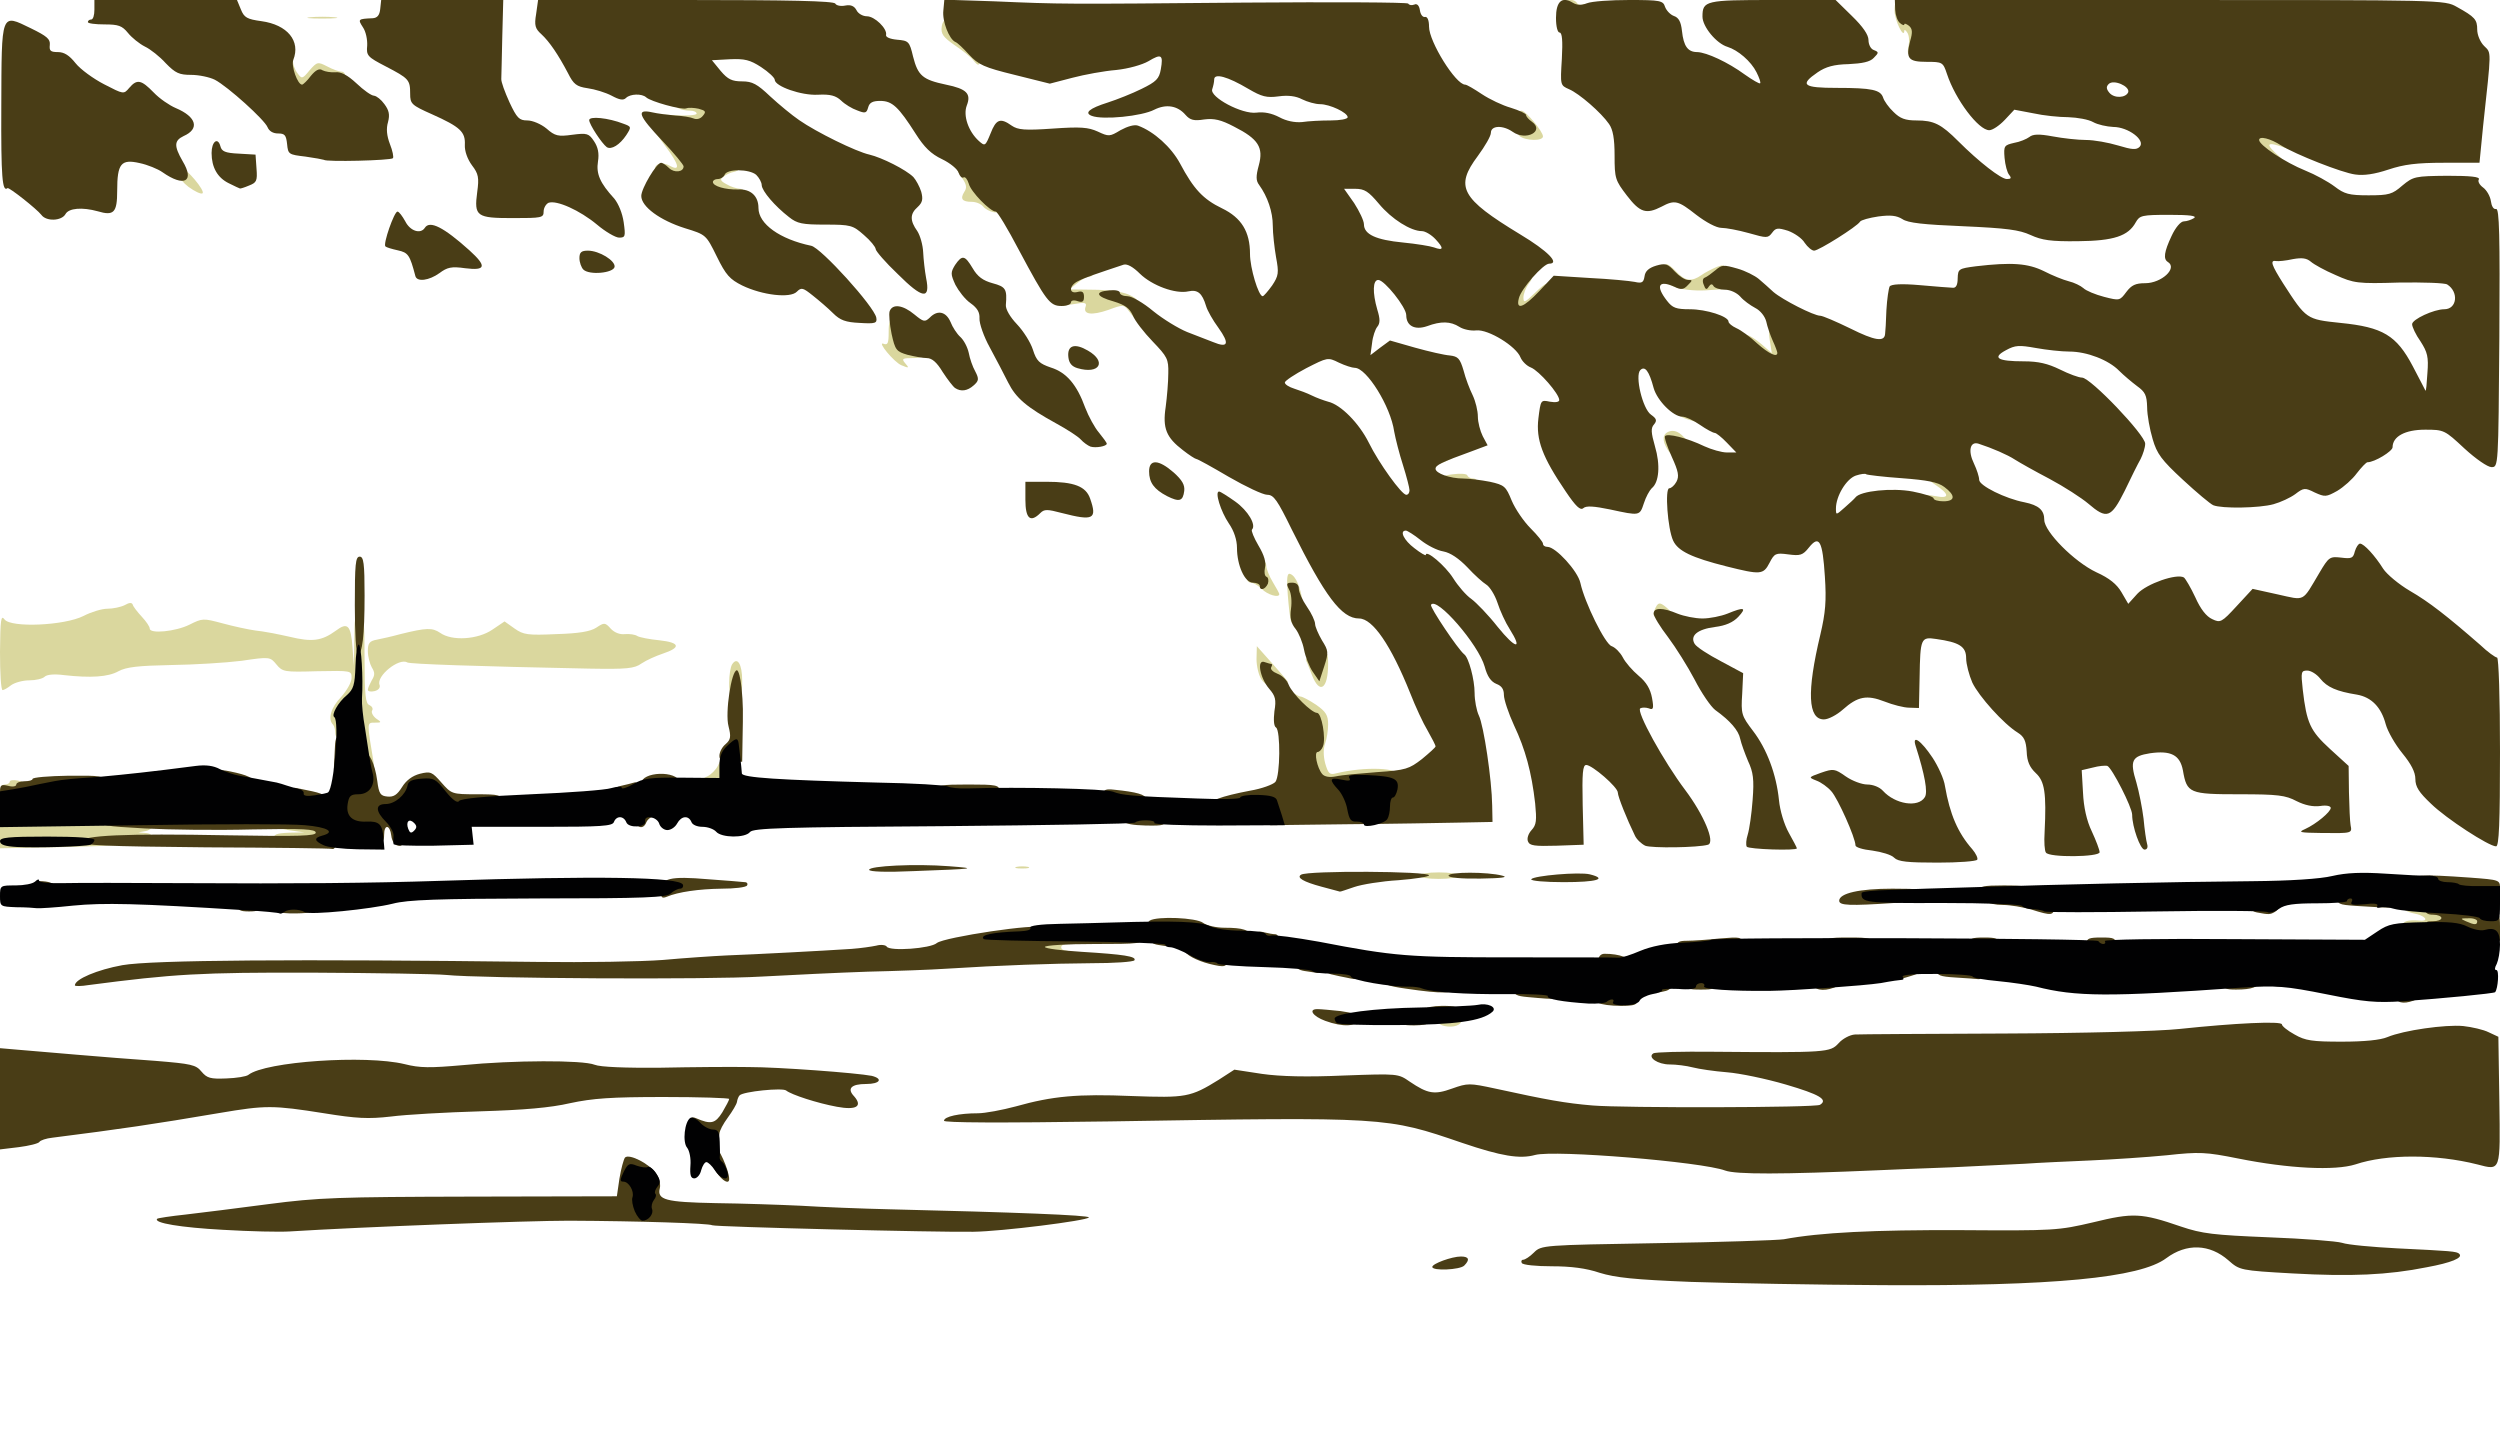
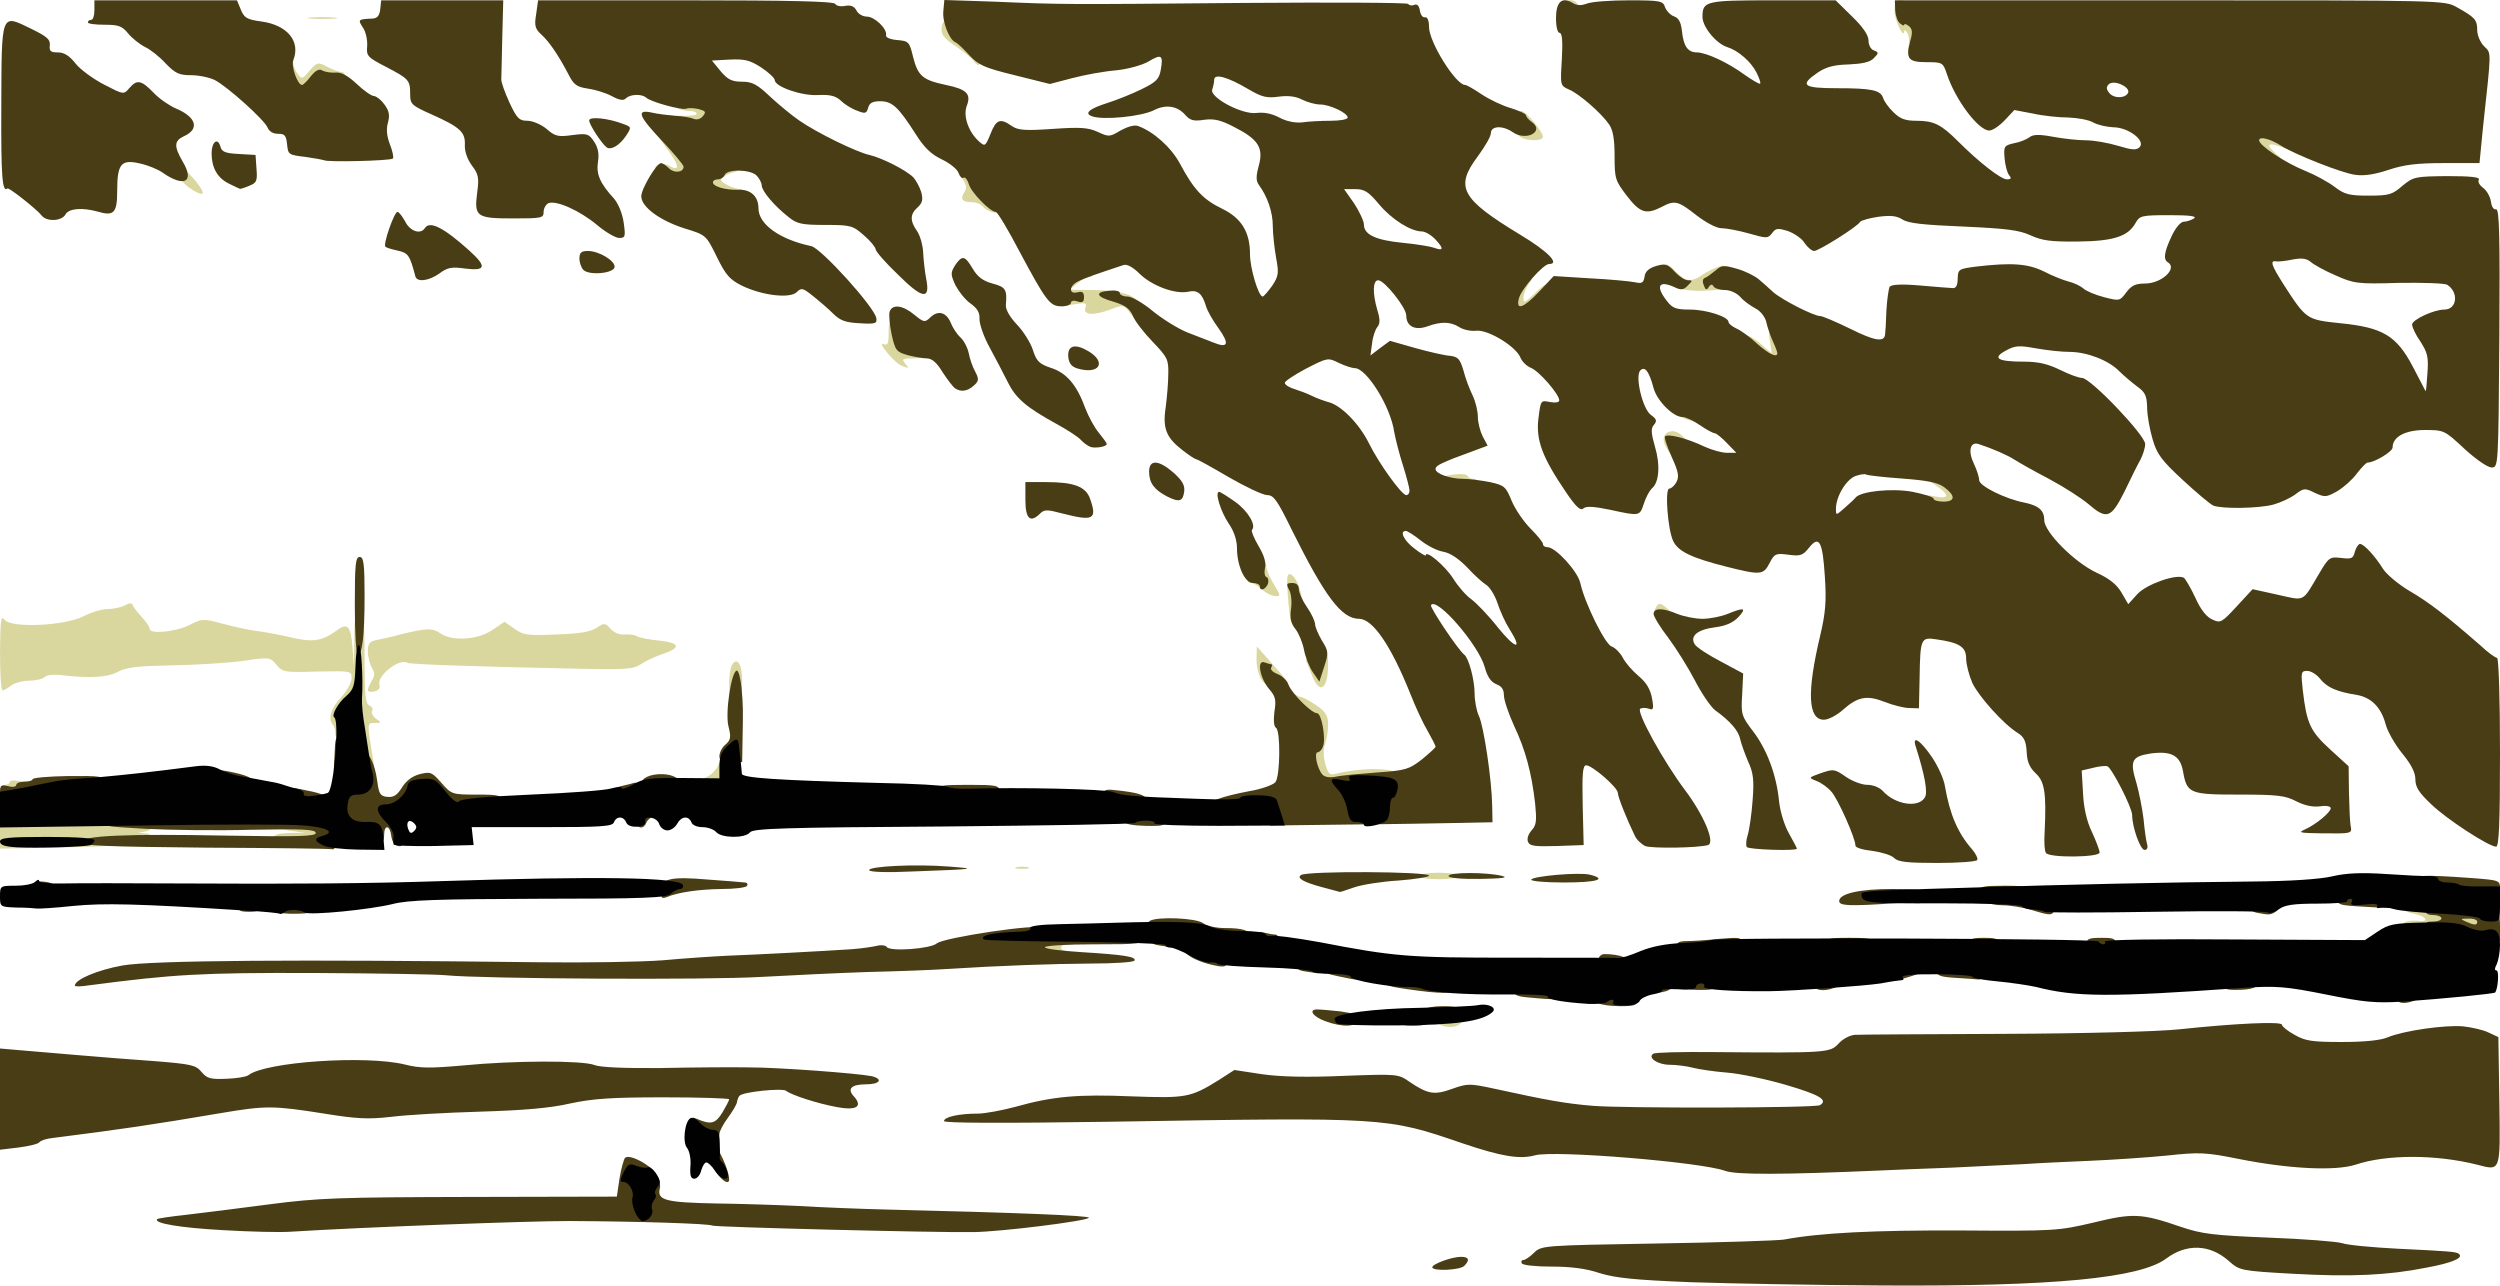
- <svg xmlns="http://www.w3.org/2000/svg" id="root" width="768" height="441" viewBox="0 0 7680 4410">
+ <svg xmlns="http://www.w3.org/2000/svg" id="root" viewBox="0 -1 7680 3949.24">
  <g fill="#DAD79E">
    <path d="M6793 3413c-8-2-13-22-13-44 0-39 0-39 39-39 42 0 51 11 51 61 0 26-3 29-32 28-18 0-39-3-45-6zm-2355-261c-34-7-20-32 17-32 23 0 35 5 35 14 0 15-25 24-52 18zm-1258-242v-40h55c42 0 55 3 55 15 0 8-7 15-15 15s-15 5-15 10c0 6 7 10 15 10s15 7 15 15c0 12-13 15-55 15h-55v-40zm4293-47c-73-3-93-7-93-18 0-15 17-20 53-17 32 3 17-16-18-22-23-5-35-13-35-23 0-13 9-15 63-9 34 4 92 9 130 13l67 6v38c0 39 0 39-37 37-21-1-80-4-130-5zm-3113-173c0-6 27-10 60-10s60 4 60 10-27 10-60 10-60-4-60-10zm-1237-27c9-2 25-2 35 0 9 3 1 5-18 5s-27-2-17-5zM0 2558v-48h235c226 0 235 1 235 19 0 12-8 21-22 24l-23 4 22 2c15 1 21 6 17 15-7 18-86 25-306 29l-158 3v-48zm840 22c0-17 7-20 48-22l47-1-50-7c-27-4-40-8-27-8 12-1 22-9 22-17 0-12 13-15 56-15 64 0 84 14 84 59v31h-90c-83 0-90-1-90-20zM0 2430c0-11 7-20 15-20s15-4 15-9c0-4 11-6 25-3 18 3 25 11 25 28 0 21-5 24-40 24-33 0-40-3-40-20zm2150-23c0-7 10-17 23-22 12-6 26-20 32-32 17-39 35-27 35 22v45h-45c-30 0-45-4-45-13zm1880-2c-17-21-27-125-11-125 15 0 14-60-1-60-28-1-68-49-68-81 0-30 1-31 18-16 10 10 23 17 28 17s26 11 47 25c30 21 37 32 37 60 0 18-4 45-9 58-6 16-6 39 0 62 9 31 14 36 32 31 91-22 197-18 197 8 0 9-20 16-65 20-36 3-93 9-128 12-51 5-65 3-77-11zm-2921-37c0-2-8-46-18-98-17-83-19-89-20-47-1 40-4 47-21 47-13 0-20-7-20-18 0-10-3-22-7-26-17-17-6-53 25-85 17-19 32-45 32-58 0-23 0-23-106-21-101 3-106 2-125-21s-20-24-107-11c-48 6-145 12-217 13-100 2-137 6-161 19-32 18-86 21-167 12-30-4-53-2-60 5-6 6-27 11-47 11s-45 7-56 15c-10 8-22 15-26 15-5 0-8-53-8-117 1-101 3-115 14-100 20 26 184 19 243-11 23-12 56-22 73-22s41-5 53-11c14-8 22-9 25-1 1 5 14 22 28 37 13 14 24 30 24 36 0 17 80 9 122-12 40-20 42-20 102-4 33 9 79 19 101 22 22 2 69 11 104 19 70 17 99 13 142-18 37-28 47-18 52 52l4 55 1-60c1-94 1-95 17-95 13 0 15 22 15 135 0 111 3 137 15 141 8 4 12 11 8 17-3 5 2 16 12 24 18 12 18 13-4 13-24 0-24-2-4 118 4 28 2 32-16 32-11 0-21-1-22-2zm1131-270c0-24 4-49 9-57 16-25 31-1 31 50 0 42-3 49-20 49s-20-7-20-42z" />
    <path d="M1130 2119c0-5 6-18 12-29 10-16 10-24 0-40-6-11-12-33-12-50 0-24 5-31 28-35 15-3 47-10 72-17 81-20 98-20 122-4 36 26 116 21 161-10l37-25 31 22c27 19 40 21 128 17 69-2 105-8 123-20 24-16 27-16 44 3 11 12 28 19 44 17 14-1 31 1 38 6 7 4 37 10 68 13 63 7 67 22 10 41-21 7-50 20-65 30-22 16-45 18-161 16-347-7-551-14-559-19-25-15-96 42-85 69 3 8-3 16-15 19s-21 1-21-4zm2745-32c-8-12-15-40-15-62l1-40 49 55c27 30 48 55 47 56s-16 4-34 7c-26 5-35 2-48-16zm155-14c-8-21-16-41-18-45-2-5 3-8 12-8s16-4 16-10c0-5 9-10 20-10 17 0 20 7 20 39 0 78-26 96-50 34zm-64-165c-3-7-7-44-10-81-4-51-2-67 7-64 37 11 57 157 22 157-9 0-17-6-19-12zm1114-20c0-7 4-19 9-27 7-10 12-10 30 5 29 25 26 34-9 34-17 0-30-5-30-12zm-1204-79c-11-10-25-19-33-19-7 0-13-7-13-15s5-15 10-15c6 0 10-9 10-20 0-13 7-20 20-20 12 0 20 7 20 18 0 9 9 32 20 50s20 35 20 37c0 13-37 2-54-16zm2034-265c0-25 2-26 35-20 45 9 45-5 0-35-45-31-44-39 3-39 53 1 82 28 82 79v41h-60c-58 0-60-1-60-26zm-1490-63c0-14 10-20 43-24 23-3 44-2 45 4 2 5 10 9 18 9s14 7 14 15c0 12-13 15-60 15-52 0-60-3-60-19zm-10-76c0-22 4-25 36-25 44 0 42 18-4 37-31 13-32 12-32-12zm712-25c-17-28-15-48 7-55 13-4 27 1 40 14 26 26 26 31 1 31-11 0-20 7-20 15 0 21-13 19-28-5zm61-92c-45-15-43-38 2-38 31 0 35 3 35 25 0 14-1 25-2 24-2-1-18-6-35-11zm-2414-166c-22-9-76-74-55-66 13 5 16-1 16-35s3-41 19-41c14 0 21 10 25 35 6 29 12 37 37 42 20 4 29 11 29 24 0 15-7 19-36 19-31 0-35 2-24 15 14 16 13 17-11 7zm2613-25c-22-23-30-67-13-67 5 0 24 12 42 27l32 28-6-38c-5-34-4-37 17-37 26 0 36 22 36 78 0 31-1 32-43 32-33 0-49-6-65-23zM3469 957c-17-22-18-22-64-5-52 18-79 14-70-10 4-12-2-14-35-8l-40 6v-50c0-38 4-50 15-50 8 0 15-4 15-10 0-5 16-10 35-10 24 0 35 5 35 15 0 8-6 15-14 15s-24 9-37 20l-24 19 73 1c40 0 88 6 107 14 29 13 35 20 35 45 0 36-9 39-31 8zm1161-16c0-16 3-43 6-60 6-27 10-31 41-31 33 0 34 1 19 22-9 12-16 31-16 42 0 17 4 16 33-12 40-39 47-40 47-4 0 42-37 72-88 72-40 0-42-2-42-29zm514-60c-28-11-34-19-34-42 0-36 9-36 40-4 27 29 47 31 77 10 11-8 33-19 47-25 25-9 26-8 26 29v39l-61 4c-36 2-75-3-95-11zM3053 652c-12-2-27-10-33-18-7-8-22-14-35-14-29 0-36-9-23-30 9-13 7-23-5-41-24-33-21-39 13-39 23 0 31 5 36 25 3 14 22 38 41 55 38 34 42 67 6 62zm-860-43c-30-9-33-13-33-49 0-33 3-40 20-40 11 0 20-7 20-15 0-11 11-15 41-15 33 0 40 3 37 17-2 10-12 19-23 21s-26 9-33 15c-11 8-9 13 10 23 13 8 31 13 41 14 10 0 17 8 17 20 0 16-6 20-32 19-18 0-48-5-65-10zM579 574c-32-24-46-59-23-59 15 0 76 72 66 79-5 3-24-6-43-20zm1444-29c-27-31-2-56 36-35 32 17 27-5-15-61l-36-49h28c20 0 38 11 62 37 27 32 32 44 30 78-3 40-3 40-48 42-29 2-49-2-57-12zm4920-51c-27-21-33-32-33-65 0-38 1-39 34-39 58 0 96 19 96 47 0 16-5 23-12 20-69-25-74-18-20 29l37 33h-35c-23 1-46-8-67-25zm-2275-76c-18-15-14-78 6-78 13 0 66 64 66 79s-53 14-72-1zm-2610-25c-40-3-48-7-48-24 0-18 5-19 65-15 36 2 65 0 65-5s-9-9-19-9c-30 0-51-11-51-26 0-10 14-14 49-14 69 0 81 7 81 44 0 56-10 59-142 49zM876 258c-23-46-21-88 4-88 13 0 20 7 20 18 0 10 6 27 14 37 13 18 15 18 37-9 23-26 25-27 54-12 17 9 36 16 43 16 18 0 15 27-4 34-9 3-26 6-39 6-12 0-25 7-29 15-3 10-19 15-45 15-34 0-42-4-55-32zm2113-74c-7-9-32-29-56-45-36-25-43-35-40-57 4-33 38-37 51-6 5 11 22 28 38 37 22 13 28 23 28 52 0 40-2 42-21 19zm2874-42c3-15 2-34-4-42-5-8-9-10-9-5-1 26-30-33-30-62 0-26 4-33 20-33 13 0 20 7 20 19 0 10 9 21 20 24 27 7 34 29 26 82-6 37-11 45-28 45s-20-5-15-28zM953 53c20-2 54-2 75 0 20 2 3 4-38 4s-58-2-37-4zm3854-10c-4-3-7-15-7-25 0-19 34-26 45-8 3 5 12 7 20 3 10-3 15 2 15 16 0 17-6 21-33 21-19 0-37-3-40-7z" />
  </g>
  <g fill="#493D16">
    <path d="M5195 3938c-175-7-232-13-281-28-41-14-88-20-147-20-47 0-89-4-92-10-3-5-1-10 4-10 6 0 21-10 33-22 23-23 27-23 378-29 195-3 371-9 390-12 112-21 278-29 543-28 289 2 300 1 407-24 123-30 148-29 270 13 65 22 100 26 270 33 107 4 209 12 225 17 17 6 93 13 170 17 163 8 183 9 190 17 12 12-24 27-100 41-120 24-233 29-412 19-161-9-163-10-197-40-58-51-129-53-191-7-81 61-347 86-870 83-203-1-469-6-590-10zm-795-46c0-10 60-32 88-32 25 0 28 10 10 28-13 13-98 17-98 4zM685 3778c-129-7-215-21-202-34 2-2 41-8 88-13 46-5 161-20 254-32 153-20 214-22 620-23l450-1 8-55c5-30 13-59 17-64 13-13 77 20 96 50 9 13 14 33 11 44-9 36 17 43 171 46 81 1 199 5 262 8 63 4 187 9 275 11 376 9 614 18 610 25-6 10-269 43-355 44-107 2-794-15-802-20-9-6-226-13-440-14-129 0-635 19-858 33-30 2-122 0-205-5z" />
    <path d="M2201 3601c-24-34-28-81-7-81 12 0 46 75 46 102 0 17-20 7-39-21zm3099-5c-72-27-524-64-584-48-47 13-103 4-224-37-234-80-229-80-1084-66-341 5-508 4-508-2 0-13 47-23 104-23 22 0 75-10 116-21 114-32 190-39 357-32 166 6 180 4 267-50l48-31 85 13c56 8 139 10 251 5 167-6 167-6 203 19 55 37 75 41 130 21 48-17 53-17 132 0 160 35 216 45 299 52 93 8 686 7 699-2 26-16-2-32-104-62-61-18-143-35-182-38-38-3-86-10-105-15s-51-9-71-9c-36 0-69-22-50-34 5-4 87-6 183-5 351 3 360 2 386-26 12-14 35-26 50-27s221-2 457-3c248-1 476-7 540-14 170-18 315-25 315-14 0 5 17 19 39 31 33 19 54 22 145 22 69 0 119-5 140-14 50-21 178-39 233-34 27 3 62 11 78 19l30 14 3 197c3 219 5 214-68 195-127-32-279-32-374 0-63 20-205 13-360-18-100-20-119-21-220-10-61 6-167 13-236 16s-159 7-200 10c-41 2-142 7-225 11-82 3-184 7-225 9-298 13-437 13-470 1zM0 3376v-156l58 5c31 3 111 9 177 15s175 14 243 19c110 9 124 12 141 33 17 20 27 23 76 21 31-1 62-6 68-11 52-41 360-62 480-33 47 12 78 12 180 3 153-15 367-16 404-1 17 7 95 10 203 9 96-2 218-3 270-2 92 0 332 18 378 27 36 9 25 25-17 25-46 0-60 14-37 38 27 31 6 43-53 32-60-11-140-37-156-50-11-9-132 3-143 15-3 3-7 12-8 20-1 7-14 29-28 48s-26 41-26 50c0 12-9 17-29 17-47 0-61-10-61-42 0-25 3-29 18-23 46 20 59 17 81-18 11-19 21-37 21-41 0-3-91-6-201-6-162 0-218 4-288 19-60 14-143 21-276 25-104 3-228 10-274 16-70 8-106 6-205-10-158-25-179-25-321-1-206 35-301 49-514 76-19 2-37 8-40 13s-32 12-63 16l-58 7v-155zm4071-240c-38-14-53-36-24-36 10 0 42 3 71 6 42 6 52 10 52 25 0 23-45 25-99 5zm229-6c0-17 7-20 40-20 22 0 40-4 40-10 0-5 23-10 50-10 43 0 50 3 50 20s-7 20-45 20c-25 0-45 5-45 10 0 6-20 10-45 10-38 0-45-3-45-20zm611-49c-23-14-5-41 27-41 58 0 92 12 92 31 0 16-8 19-52 19-29 0-59-4-67-9zm2449-21c0-16 7-20 35-20 37 0 49 22 19 34-32 12-54 6-54-14zm-2667 3c-35-3-43-8-43-24 0-17 7-19 70-19 68 0 70 1 70 25 0 27 2 27-97 18zm-375-26c-56-8-68-13-68-28 0-22 3-22 126-7 80 10 94 14 94 30 0 21-37 22-152 5zm752-12c0-22 4-25 35-25 28 0 35 4 35 19 0 11-9 21-22 25-39 10-48 7-48-19zm110-10c0-23 4-25 45-25s45 2 45 25-4 25-45 25-45-2-45-25zm390 5c0-17 7-20 40-20 41 0 57 21 24 34-34 13-64 7-64-14zm1260 0c0-18 7-20 55-20 40 0 55 4 55 14 0 18-22 26-71 26-32 0-39-3-39-20zm-6600 7c0-19 69-48 146-62 90-16 537-19 1275-10 147 2 320-1 385-6 66-6 155-12 198-14 82-3 292-14 382-20 28-2 62-7 76-10 14-4 29-2 32 3 9 15 135 6 154-11 22-18 315-62 320-47 2 6 62 10 158 10 147 0 154 1 154 20s-7 20-150 20c-82 0-150 4-150 9s51 11 113 15c129 8 169 14 162 26-3 5-63 9-133 9-121 1-274 6-447 17-44 3-152 7-240 9-88 3-234 10-325 15-163 10-863 6-970-5-30-3-215-6-410-7-343-1-427 4-687 38-24 4-43 4-43 1zm6740-17c0-16 7-20 35-20s35 4 35 20-7 20-35 20-35-4-35-20zm-2835-7c-11-2-30-6-42-9-13-2-23-11-23-19 0-11 13-15 55-15 52 0 55 1 55 25 0 25-5 27-45 18zm1675-18c0-23 3-25 50-25 62 0 68 21 11 38-54 17-61 15-61-13zm198 18c-50-3-58-7-58-23 0-18 7-20 70-20 68 0 70 1 70 25 0 14-5 24-12 23s-39-3-70-5zm-2000-20c-20-3-28-10-28-24 0-16 7-19 40-19 36 0 40 3 40 25 0 14-5 24-12 24-7-1-25-4-40-6zm920-10c-25-6-23-43 1-43 47 0 81 13 81 31 0 15-7 19-32 18-18-1-41-3-50-6zm-1213-12c-39-10-75-29-75-41s20-12 84-4c40 6 46 10 46 30 0 25-6 27-55 15zm1435-51c0-16 7-20 33-20 17 0 62-3 100-7 63-5 67-5 67 14 0 17-9 21-52 27-29 3-74 6-100 6-41 0-48-3-48-20zm1267 13c-4-3-7-15-7-25 0-15 8-18 45-18 41 0 45 2 45 25 0 22-4 25-38 25-21 0-42-3-45-7zm-807-23c0-18 7-20 70-20s70 2 70 20-7 20-70 20-70-2-70-20zm440 0c0-17 7-20 45-20s45 3 45 20-7 20-45 20-45-3-45-20zm-2491 3c-21-3-28-11-33-35-4-21-2-34 6-40 23-14 143-9 164 7 10 8 40 15 66 15 56 0 78 7 78 26 0 11-16 14-65 14-51 0-65-3-65-15 0-11-12-15-50-15-47 0-50 2-50 25 0 14-5 24-12 24-7-1-25-4-39-6zm301-19c0-22 3-25 23-20 12 3 28 6 35 6 6 0 12 9 12 20 0 16-7 20-35 20-31 0-35-3-35-26zm3666-11c-27-8-56-21-64-29-11-12-10-14 12-14 14 0 26-4 26-10 0-5-11-10-25-10-19 0-25-5-25-21 0-21 3-21 98-14 53 4 99 11 100 16 2 5 10 9 18 9 10 0 14 13 14 45v45l-52-1c-29-1-75-8-102-16zm84-43c0-5-12-10-27-9-25 0-26 1-8 9 27 12 35 12 35 0zm-6760-30c-7-4-10-15-7-24 5-12 20-16 62-16 50 0 55 2 55 23 0 20-5 22-49 23-26 1-54-2-61-6zm5390-6c-25-7-64-14-88-14-45 0-72-17-72-44 0-13 13-16 74-16 66 0 75 2 81 20 5 15 15 20 41 20 30 0 34 3 34 25 0 28-7 29-70 9zm693 9c-15-3-23-12-23-24 0-16 7-19 40-19 43 0 66 24 39 41-15 9-19 9-56 2zm-6203-23c0-16 7-20 35-20s35 4 35 20-7 20-35 20-35-4-35-20zm6508 3c-55-4-58-5-58-30v-26l73 7c94 9 107 13 107 37 0 20 6 20-122 12zm-1588-16c0-23 63-37 163-37 88 0 97 2 97 19 0 16-11 19-92 25-136 9-168 8-168-7zm-3620-31c0-38 28-45 145-35 55 4 106 8 113 9 7 0 10 5 7 10-3 6-39 10-78 10-70 1-134 10-169 25-15 6-18 2-18-19zm5495 14c-2-4-30-11-60-15-45-5-55-10-55-26 0-22 23-24 178-13 92 7 92 7 92 34s0 27-75 28c-41 0-77-3-80-8zM90 2737c0-22 19-34 50-29 21 3 30 10 30 23 0 15-7 19-40 19-26 0-40-4-40-13zm3970-13c-56-15-78-28-63-37 20-13 393-11 393 2 0 4-42 11-94 15-52 3-113 13-136 21-24 8-43 15-44 14 0 0-26-7-56-15zm644-23c7-11 148-23 180-15 56 14 21 24-80 24-58 0-103-4-100-9zm-254-11c0-12 120-12 165 0 20 5-1 8-67 9-60 1-98-3-98-9zm-1780-18c0-12 142-19 245-11 91 7 82 8-107 15-86 4-138 2-138-4zm3149-37c-8-9-39-18-67-22-29-3-52-10-52-16 0-23-54-144-74-166-11-13-32-28-46-33-25-10-25-10 14-24 38-13 42-13 76 11 20 14 50 25 66 25 18 0 38 8 48 19 38 42 109 53 129 20 10-15 0-69-28-157-12-37 16-18 52 36 17 26 35 65 38 87 15 86 39 143 84 194 11 13 18 28 15 32-3 5-58 9-122 9-92 0-121-3-133-15z" />
    <path d="M6285 2619c-4-5-6-33-4-62 6-122 0-157-27-182-19-18-27-36-28-66-2-33-8-46-27-58-44-27-120-112-140-154-10-23-19-57-19-75 0-36-21-49-92-59-47-7-49-3-51 118l-2 94-30-1c-16 0-51-9-76-19-54-21-82-16-128 25-18 16-44 30-58 30-49 0-53-84-11-260 16-68 19-104 14-179-7-109-17-129-49-89-19 24-27 26-64 21-38-5-42-3-57 26-19 37-28 37-132 11-107-27-149-47-164-79-17-36-26-161-12-161 6 0 16-9 22-20 9-17 6-32-14-76-14-31-24-60-21-64 6-10 67 5 121 31 22 10 53 19 69 19h29l-29-30c-16-17-33-30-37-30-5 0-26-11-46-25s-44-25-54-25c-28 0-77-49-88-88-14-53-27-69-41-55-17 17 7 119 33 137 17 12 19 18 9 30-10 11-9 25 3 67 17 57 13 111-10 129-7 7-18 27-24 46-13 39-12 39-104 19-49-10-73-12-82-4s-23-5-54-51c-72-106-92-159-84-225 7-56 7-57 35-51 18 3 29 1 29-5 0-19-62-90-87-100-13-5-27-19-32-31-13-34-99-87-136-83-16 2-40-3-52-11-27-17-56-18-99-2-38 13-64-1-64-34 0-24-67-108-86-108-17 0-18 39-3 91 9 29 9 42 0 53-6 7-14 30-16 50l-5 37 30-23 30-22 77 22c43 12 91 23 107 24 25 3 31 9 42 46 6 24 19 58 28 76 9 19 16 48 16 66 0 17 7 44 15 60l15 28-48 18c-94 34-112 43-112 54 0 14 44 30 85 30 19 0 56 5 82 10 45 10 49 14 67 58 11 26 37 64 58 85s38 42 38 47c0 6 6 10 14 10 25 0 93 74 101 111 13 60 76 188 96 194 11 4 26 19 34 34 8 16 30 41 49 57 24 20 36 41 41 68 6 33 4 38-10 32-9-3-21-3-26 0-14 8 73 165 138 251 57 76 93 161 70 168-30 9-174 11-193 3-12-6-27-20-32-32-24-49-52-119-52-131 0-17-79-85-97-85-11 0-13 25-11 123l3 122-83 3c-68 2-83 0-88-13-4-9 1-24 11-35 15-16 16-30 11-82-11-96-30-166-65-240-17-37-31-79-31-93 0-18-7-28-23-34-17-7-28-23-36-53-19-68-148-217-165-190-4 7 83 137 102 152 14 10 32 78 32 119 0 23 6 54 13 69 15 30 40 198 41 277l1 50-100 2c-55 1-209 4-342 5l-241 3-6-27-5-27-91 6c-75 5-90 3-90-9 0-17 41-32 130-49 36-6 71-19 78-27 15-19 16-158 2-167-7-4-8-24-5-50 6-36 3-47-16-69-29-34-39-92-14-82 9 3 19 6 21 6 3 0 2 5-1 10-3 6 5 14 20 20 14 5 29 20 34 34 11 27 70 86 87 86 14 0 28 79 18 103-3 9-11 17-16 17-12 0-2 49 14 68 7 8 22 11 42 7 17-4 74-9 126-13 89-6 99-10 138-40 23-19 42-36 42-39 0-4-11-25-24-48-14-23-38-75-54-116-59-147-115-229-157-229-54 0-105-69-206-272-45-92-56-108-76-108-13 0-66-25-118-55-51-30-96-55-100-55-3 0-22-12-41-27-51-39-63-67-53-133 4-30 8-77 8-103 1-44-3-51-48-98-27-28-55-64-61-80-10-22-23-32-59-43-54-15-60-30-13-34 18-2 32 1 32 7s11 11 24 11 48 20 79 46c31 25 77 53 104 64 26 10 62 24 80 31 46 19 51 5 16-44-17-23-34-53-38-67-12-40-26-51-54-45-40 9-112-18-149-54-21-21-39-31-50-28-81 27-120 40-139 50-29 13-31 41-3 34 15-4 20 0 20 15s-5 18-20 13c-11-4-20-2-20 4s-13 11-29 11c-36 0-47-15-131-172-34-65-66-118-71-118-17 0-77-61-83-86-4-13-11-22-16-19s-11-3-15-14c-3-11-26-30-51-42-34-16-55-37-81-78-53-83-72-101-109-101-23 0-33 5-37 20-5 18-9 19-34 9-15-5-38-19-49-30-16-15-33-20-71-18-51 3-133-26-133-46 0-6-19-24-42-39-34-22-50-26-96-24l-55 3 27 33c22 26 35 32 66 32s46 8 86 46c27 25 67 58 89 73 53 37 175 97 216 106 38 9 112 46 135 69 8 9 19 29 24 45 6 23 4 33-11 47-24 21-24 42-1 74 9 14 17 43 18 65s5 57 9 79c14 68-11 64-87-12-38-36-68-71-68-77s-16-26-36-43c-34-30-40-32-119-32-70 0-86-3-111-23-44-34-83-80-84-98 0-9-8-23-17-32-21-18-90-19-97 0-3 7-12 13-21 13-8 0-15 4-15 9 0 13 38 24 77 23 39-2 63 20 63 57 0 49 66 96 162 116 30 6 194 187 200 221 3 17-3 19-51 16-43-2-60-8-82-30-15-15-43-39-62-54-30-24-35-26-49-12-20 21-106 11-168-19-38-19-50-32-78-89-33-67-33-67-98-87-76-24-134-66-134-99 0-23 47-102 61-102 4 0 15 7 24 16 16 16 45 13 45-5 0-5-29-40-65-78-74-78-82-99-32-88 17 4 50 8 72 10 22 1 47 5 56 9s21 1 28-8c11-13 9-16-13-22-14-3-31-4-38-1-15 5-109-21-123-34-13-12-49-11-62 2-8 8-20 6-44-7-19-10-52-20-74-23-34-5-43-12-60-46-30-57-57-97-82-120-19-17-22-27-16-62l6-43h453c317 0 455 3 460 11 3 6 17 9 31 6 16-3 27 1 34 14 5 11 20 19 32 19 24 0 63 38 59 57-2 7 12 13 34 15 35 3 38 5 49 52 15 59 30 71 101 86 64 13 78 28 64 64-12 31 5 80 37 109 19 17 20 16 36-23 17-44 30-49 65-24 19 13 40 15 126 9s109-4 138 9c34 16 37 16 70-4 22-12 43-18 54-14 49 18 102 66 129 116 42 79 71 110 129 138 60 29 86 72 86 140 0 43 26 130 39 130 3 0 16-15 29-33 20-30 21-39 12-87-5-29-10-73-10-97 0-42-16-89-42-125-10-13-10-27-1-60 15-55-1-81-76-119-40-21-61-26-92-22-31 5-43 2-57-14-25-29-60-34-96-16-38 20-158 32-192 19-24-9-8-23 49-41 28-9 76-28 104-42 45-22 54-31 59-60 8-45 2-49-38-25-19 11-61 23-99 27-37 3-97 14-135 24l-69 18-108-27c-94-23-111-31-140-62-17-19-36-37-42-39-19-8-41-64-37-97l3-33 152 5c209 9 210 9 770 4 274-2 500-1 503 3 3 5 11 6 19 3 8-4 15 3 17 18 2 13 9 22 16 20 7-1 12 10 12 30 0 46 82 178 111 178 5 0 27 13 51 29s64 35 89 42c26 8 47 18 47 22 0 5 8 14 18 21 40 29-18 60-59 31-30-21-67-20-67 3 0 10-18 41-40 71-71 95-53 130 130 241 85 51 123 90 89 90-18 0-86 77-93 106-10 38 14 30 63-22l44-47 111 7c61 3 123 9 138 12 22 5 27 2 30-17 2-16 13-26 36-33 28-8 35-6 57 18 13 14 31 26 40 26 15 0 15 1 0 16-13 14-21 15-41 5-49-22-59-3-23 43 17 22 28 26 70 26 51 0 119 22 119 38 0 5 11 14 24 20 14 6 43 27 64 47 36 32 62 44 62 29 0-3-6-20-14-37-8-18-17-44-20-59-4-16-18-34-34-42-15-8-36-23-46-35-11-12-31-21-47-21-15 0-31-5-35-11-4-8-9-7-15 2-6 10-10 9-15-6-5-11-3-20 3-22s21-13 33-23c20-17 25-17 67-5 25 7 54 22 66 32s32 28 45 40c28 24 124 73 144 73 7 0 49 18 92 39 76 38 105 42 107 17 1-6 3-39 4-73 2-35 7-67 10-73 5-7 36-9 93-4 48 4 93 8 101 8 10 1 15-9 15-29 1-29 3-30 56-37 111-13 160-9 209 15 25 13 60 27 76 31 17 4 37 14 45 21 8 8 37 20 64 27 47 12 48 12 68-15 16-21 28-27 58-27 50 0 100-46 70-65-15-9-12-31 11-80 12-26 28-45 38-45 9 0 23-5 31-10 10-7-13-10-76-10-85 0-91 2-103 23-23 42-67 57-178 58-83 1-110-3-145-19s-73-21-207-27c-121-5-170-10-187-22-18-11-36-13-74-8-27 4-53 11-56 16-9 15-127 89-141 89-7 0-20-11-29-24-8-14-32-30-51-37-32-10-38-9-49 6-13 17-16 17-72 1-32-9-70-16-84-16-15 0-47-17-77-40-56-44-66-47-107-25-47 24-66 18-106-34-36-47-38-53-38-123 0-52-5-80-17-97-24-35-92-94-123-107-27-12-27-12-22-93 3-56 1-81-7-81-6 0-11-18-11-45 0-50 18-67 51-47 13 8 26 9 44 2 15-6 73-10 130-10 96 0 104 2 110 21 4 11 16 24 27 28 15 5 22 18 25 46 5 47 18 65 47 65 29 1 94 31 146 69 24 17 45 29 47 27 3-2-3-18-11-34-17-34-57-68-89-78-34-10-77-62-77-93 0-49 10-51 216-51h193l50 49c34 33 51 58 51 74 0 14 7 28 17 31 15 6 15 8-1 24-11 12-35 17-77 19-45 1-70 8-95 25-57 39-45 48 59 48 108 0 134 6 142 30 3 10 17 30 32 44 20 20 36 26 70 26 54 0 76 11 129 64 63 63 131 116 149 116 13 0 15-3 7-13-6-7-12-30-14-52-3-37-1-39 29-46 18-3 39-12 47-18 11-9 29-10 72-2 32 6 78 11 102 11 25 0 69 8 99 17 43 13 56 14 66 4 19-20-35-61-81-61-20-1-48-7-62-15s-48-14-76-15c-28 0-77-5-108-12l-58-11-29 31c-17 18-38 32-48 32-33 0-104-94-130-173-12-36-14-37-62-37-57 0-65-10-51-64 8-27 7-38-4-47-8-6-14-8-14-4s-6 2-13-4c-8-6-14-24-15-41l-1-30h844c840 0 845 0 882 21 56 31 63 39 63 70 0 16 9 38 21 50 23 23 23 7-3 247l-11 112h-109c-84 0-123 5-171 21-42 14-75 19-102 15-40-5-184-62-227-89-34-22-68-30-68-17 0 16 80 69 142 94 30 12 70 34 90 49 30 23 44 27 104 27 63 0 73-3 104-30 34-28 39-29 138-30 71 0 101 3 97 11-4 6 2 17 13 25s22 27 24 42 8 26 16 24c10-2 12 80 10 395-3 398-3 398-24 398-12 0-48-25-83-57-61-57-63-58-121-58-62 0-100 21-100 54 0 12-55 46-77 46-4 0-19 16-33 34-13 18-40 42-60 54-34 19-38 19-69 5-30-15-34-15-60 5-15 11-45 25-67 31-43 12-159 14-185 3-9-4-51-39-93-78-66-61-80-80-93-125-9-30-17-74-17-98-1-37-6-47-31-65-16-12-41-33-55-47-32-33-99-59-153-59-24 0-70-5-103-11-51-9-63-9-92 7-43 23-26 34 55 34 45 0 74 7 111 25 28 14 58 25 68 25 26 0 194 176 194 203 0 12-7 33-14 47-8 14-30 58-49 98-42 84-55 88-112 39-20-17-74-52-119-76-44-23-92-50-106-59-23-15-69-35-112-49-26-8-33 22-14 61 9 19 16 41 16 50 0 18 81 58 139 69 44 9 61 24 61 54 0 36 92 129 160 161 40 18 63 37 77 61l21 36 28-31c29-31 121-63 143-50 5 4 21 31 35 61 16 36 34 59 52 67 25 12 29 10 75-40l49-53 77 17c86 19 74 25 128-66 29-49 32-51 67-47 32 4 37 2 42-19 4-13 11-24 16-24 12 0 46 37 71 77 11 17 48 48 82 68 59 34 115 78 216 166 23 22 47 39 52 39s9 125 9 290c0 218-3 290-12 290-22 0-153-85-200-131-37-35-48-52-48-76 0-21-13-46-40-79-22-27-45-67-51-89-14-53-44-83-88-91-63-10-92-23-113-49-11-14-29-25-40-25-19 0-20 4-14 58 12 104 23 127 84 183l57 52 1 81c1 45 3 90 5 101 5 25 5 25-88 24-68-1-75-2-52-12 35-16 79-53 79-65 0-6-13-9-32-6-22 3-47-2-73-15-34-18-57-21-176-21-153 0-161-3-173-73-9-48-37-62-101-53-56 9-63 22-42 90 8 28 18 78 22 111 3 33 8 68 11 78s0 17-8 17c-13 0-38-70-38-107 0-23-62-144-76-150-6-2-27 0-45 5l-34 8 4 69c2 44 11 86 27 119 13 28 24 57 24 64 0 15-156 17-165 1zm-2045-170c0-21-6-28-27-33-30-8-43 5-43 46 0 22 5 27 28 30 32 4 42-7 42-43zm398-516c-13-20-30-57-38-82-8-24-24-49-34-55s-37-30-58-53c-26-27-52-45-74-49-19-3-50-19-70-35s-41-29-45-29c-21 0-6 30 26 54 19 15 35 24 35 21 0-18 60 33 84 71 15 24 40 53 56 64 15 11 52 49 81 86 55 68 78 72 37 7zm1062-405c15-20 113-30 176-18 35 7 64 16 64 21s14 9 30 9c37 0 38-18 3-44-20-15-52-21-131-27-57-4-106-10-109-12-2-3-17-1-32 4-29 10-61 63-61 101 0 21 0 21 27-3 15-13 30-27 33-31zm-1370-22c0-7-9-42-20-77-11-34-23-81-27-103-11-78-85-196-121-196-8 0-30-7-49-16-34-17-35-16-100 17-36 19-66 39-66 44 0 6 13 14 29 19s40 14 54 21 36 15 50 19c39 9 95 66 125 126 31 63 101 160 115 160 6 0 10-6 10-14zm3106-457c-15-21-26-45-26-53 0-15 67-46 99-46 39 0 45-53 9-76-7-5-74-7-148-6-128 4-139 2-195-23-33-14-67-33-76-41-13-11-27-13-55-8-22 5-45 7-51 6-21-4-15 12 21 69 71 110 71 110 176 121 130 13 172 38 222 133 20 39 38 72 39 75 2 3 4-21 6-54 4-50 0-64-21-97zM4410 735c-13-14-32-25-42-25-34 0-93-37-132-84-32-38-44-46-73-46h-34l31 44c16 25 30 54 30 65 0 31 37 48 120 56 41 4 84 11 95 15 30 11 31 3 5-25zm-322-365c28 0 52-4 52-10 0-14-55-40-85-40-14 0-39-7-55-15-19-10-43-13-72-9-37 5-52 1-93-23-64-38-105-49-105-29 0 8-3 21-6 30-9 24 92 78 136 72 23-3 47 2 70 14 22 12 48 17 70 15 19-3 59-5 88-5zm2450-87c5-18-45-40-60-25-8 8-8 15 2 27 15 18 51 16 58-2zM633 2603c-313-3-383-6-383-17 0-20 135-26 448-20 222 4 272 2 272-8 0-11-38-13-195-10-108 3-256 1-330-3-125-7-135-8-135-27s7-19 359-16l360 3 6-47c6-44 9-47 38-50 32-3 32-4 29-50-3-38-1-48 12-48 20 0 37 32 45 89 5 40 10 46 31 48 19 2 30-5 45-29 13-21 32-35 55-41 33-8 37-6 66 27 31 35 32 36 108 36 69 0 76 2 76 20 0 17-7 20-50 20-27 0-50 5-50 10 0 6-15 10-34 10-28 0-41-8-69-41-33-40-57-46-57-13 0 15-29 48-51 57-10 4-10 6-1 6 8 1 12 17 12 47 0 38-3 45-17 42-11-2-19-14-21-31-4-34-22-36-22-2 0 18-5 25-20 25-11 0-20-7-20-15 0-11-11-15-38-15-21 0-43-5-50-12-9-9-12-7-12 9 0 27-10 54-19 51-3-2-178-4-388-5z" />
    <path d="M5366 2601c-3-5-2-22 3-37 5-16 12-64 15-106 5-64 2-86-14-120-10-24-21-54-24-68-5-26-31-56-77-89-14-11-42-52-63-93-21-40-58-99-82-131-24-31-44-64-44-72 0-19 28-19 73 0 20 8 55 15 77 15s57-7 77-15c51-21 60-19 33 10-16 17-39 27-71 31-55 7-78 27-63 52 6 10 42 33 80 53l69 37-3 64c-4 61-2 67 33 113 43 56 72 134 80 213 3 32 16 75 30 100s25 46 25 48c0 8-149 3-154-5zm-3416-91c0-28 3-30 35-30 24 0 35 5 35 15 0 8-6 15-14 15s-16 7-20 15c-10 28-36 17-36-15zm1503 13c-9-24 9-33 68-33 55 0 59 1 59 23 0 23-3 24-61 23-38-1-63-5-66-13zm-2553-73c0-16 2-30 5-30 2 0 27 5 55 11 78 17 60 48-27 49-30 0-33-3-33-30zm2502 18c-7-7-12-20-12-29 0-13 7-16 33-13 69 7 97 15 97 28 0 25-96 36-118 14zM0 2435c0-24 3-26 25-21 14 4 25 2 25-4 0-5 11-10 25-10s25-3 25-7c0-5 50-9 110-10 100-1 110 1 110 17 0 15-12 19-67 25-38 3-84 10-103 15s-61 12-92 15l-58 7v-27zm1880 6c0-14 8-22 28-27 15-3 33-8 40-10 9-3 12 4 10 24-3 23-8 27-40 30-33 3-38 0-38-17zm1007 12c-4-3-7-15-7-25 0-16 10-18 95-18 86 0 95 2 95 19 0 11-9 21-22 25-31 8-153 8-161-1zm-417-33c0-16 7-20 35-20s35 4 35 20-7 20-35 20-35-4-35-20zm-1777-7c-16-3-23-11-23-27 0-22 3-23 38-16 53 11 72 20 72 36 0 14-36 17-87 7zm1277-6c0-37 111-41 118-4 3 14-6 17-57 17-42 0-61-4-61-13zm-944-54c1-16 2-43 3-60 1-26 5-33 21-33 18 0 20 7 20 60 0 56-2 60-23 60-19 0-23-5-21-27zm1184-31c0-11 8-27 19-36 16-14 17-23 9-55-11-41 9-173 26-172 5 1 11 24 14 53 5 56 5 65 3 166l-1 62h-35c-27 0-35-4-35-18zm1823-258c-11-16-23-47-27-68-4-22-16-51-26-64-14-17-18-34-14-62 3-21 1-48-6-59-9-18-8-21 10-21 13 0 20 7 20 19 0 10 11 35 25 55s25 44 25 53c0 8 10 31 21 50 20 32 21 37 7 80l-15 46-20-29zm-2943-204c0-127 2-150 15-150 12 0 15 20 15 119 0 124-7 181-21 181-5 0-9-67-9-150zm2780-60c0-5-9-10-21-10-25 0-49-53-49-107 0-24-9-52-25-75-25-37-44-98-30-98 4 0 26 14 50 31 39 28 65 72 51 86-3 3 6 25 20 49 18 30 24 52 20 68-3 14-1 26 5 28 5 2 7 11 4 21-8 18-25 23-25 7zm-720-265v-55h64c86 0 122 14 135 52 22 63 10 69-87 44-45-12-54-12-66 0-31 31-46 17-46-41zm435-11c-40-21-55-42-55-76 0-38 29-37 75 3 27 24 35 39 33 57-4 32-15 35-53 16zm-235-152c-8-3-22-13-30-22s-42-31-75-49c-91-50-124-78-148-126-12-24-37-72-56-107-19-34-33-75-32-90 1-19-7-32-28-47-16-11-36-37-46-56-15-33-15-38-1-61 22-32 30-30 54 10 15 26 32 38 61 46 41 11 45 18 41 67-1 13 13 37 34 59 20 21 42 56 49 78 11 35 20 43 55 55 48 15 80 52 106 124 10 26 29 61 42 76 13 16 24 31 24 34 0 8-34 14-50 9zm-416-180c-6-4-23-26-38-49-18-30-33-43-49-43-12 0-39-5-59-10-34-10-38-14-49-64-6-30-9-61-6-70 9-24 41-19 76 10 28 23 32 24 47 10 24-25 50-19 64 13 6 16 20 37 30 46 11 10 22 31 26 49 3 17 12 43 20 57 12 23 11 29-5 43-19 17-39 20-57 8zm376-61c-17-5-26-15-28-34-4-36 19-44 60-20 59 34 36 74-32 54zM1276 848c-17-65-22-72-54-79-18-4-35-9-38-12-8-7 27-107 37-107 5 0 15 14 24 30 15 30 47 40 60 20 15-24 58-2 137 69 54 49 51 63-13 55-42-6-55-3-79 15-32 23-69 28-74 9zm516-20c-6-6-12-22-12-35 0-18 6-23 26-23 35 0 85 31 82 50-4 19-78 26-96 8zm42-138c-53-44-124-76-149-67-8 4-15 16-15 27 0 19-6 20-94 20-112 0-120-5-110-80 6-44 4-56-16-82-14-19-23-44-22-63 2-40-14-55-101-94-63-28-67-32-67-63 0-43-4-47-75-84-56-29-60-33-57-64 1-18-4-43-13-56-16-25-16-26 30-28 14-1 21-9 23-28l3-28h375l-3 113c-1 61-3 120-3 129-1 9 11 41 25 72 23 49 30 56 55 56 16 0 42 11 59 25 26 23 36 25 79 19 46-6 51-4 67 20 12 18 16 37 12 62-6 38 6 66 50 114 13 16 25 45 29 73 6 43 5 47-14 47-11 0-42-18-68-40zM127 660c-14-18-100-86-104-82C7 591 3 545 4 329 5 34 2 42 95 87c49 24 60 33 58 51s2 22 25 22c19 0 35 10 54 34 15 19 55 48 88 65 60 31 60 31 77 11 24-28 37-25 75 14 18 19 49 40 68 48 64 27 74 64 24 86-29 14-30 30-3 77 38 63 5 81-62 34-14-10-46-23-70-28-57-13-69 1-69 85 0 67-10 78-60 63-47-13-89-10-99 9-12 21-59 23-74 2zm576-97c-35-17-53-49-53-93 0-35 19-50 27-21 4 16 14 21 57 23l51 3 3 43c3 38 0 43-23 52-14 6-27 10-28 9-1 0-16-7-34-16zm292-72c-2-1-28-6-57-10-51-6-53-7-56-38-3-28-7-33-28-33-15 0-27-7-32-19-9-23-122-125-162-146-16-8-49-15-73-15-36 0-48-5-78-36-18-20-47-43-64-51-16-8-40-27-52-42-18-22-29-26-72-26-28 0-51-3-51-7 0-5 5-8 10-8 6 0 10-13 10-30V0h438l12 29c10 25 19 30 63 36 80 11 121 61 98 119-7 19 13 76 27 76 3 0 16-12 27-27 15-18 26-24 36-17 8 4 25 7 39 6 17-2 37 8 65 34 22 21 46 38 54 38 8 1 22 12 32 26 14 19 17 32 11 55-6 20-4 42 6 68 8 20 12 40 9 43-6 7-206 12-212 5zm869-39c-15-11-54-70-54-83s59-7 105 11c25 9 25 10 9 35-20 30-46 46-60 37z" />
  </g>
  <g fill="#010102">
    <path d="M1950 3721c-7-17-10-36-7-43 6-18-11-48-28-48-11 0-11-5 1-30 13-26 18-28 40-19 14 5 30 7 34 4 5-3 17 6 26 20 13 20 14 28 4 40-7 9-10 18-7 22 4 3 2 12-4 19-6 8-9 20-6 28 6 15-11 36-29 36-6 0-17-13-24-29zm171-140c2-22-3-46-10-55-15-17-8-81 10-92 6-3 19 3 30 15s29 21 39 21c16 0 20 7 21 38 1 20 1 41 0 46s2 12 7 15 12 16 16 29c10 31-17 29-38-3-9-14-21-25-26-25s-12 11-16 25c-3 14-13 25-21 25-11 0-14-10-12-39zm1986-438c-4-3-7-10-7-14 0-16 123-32 263-34 82-2 161-5 176-8 31-7 61 7 46 21-32 29-115 40-291 41-99 1-184-2-187-6zm773-60c-78-5-131-14-125-23 3-4-55-7-128-6-129 1-227-6-257-17-8-4-26-6-40-6-55 2-180-20-180-31 0-5-25-9-56-9-32 0-60-3-63-8-3-4-69-10-146-12s-142-7-145-11-13-6-23-4c-11 1-39-8-62-22-24-13-51-24-59-24-9 0-16-3-16-8 0-4-124-8-277-10-152-1-278-4-281-7-13-13 27-21 111-24 23-1 36-5 32-11s30-11 92-12c54-1 125-3 158-4 195-6 274-3 301 11 17 8 56 14 98 14 39 0 72 4 74 10 2 5 10 7 17 5 8-3 74 6 147 19 233 45 274 48 593 48 170 0 317 0 326 1 10 1 40-9 68-21 34-14 78-23 130-25 44-2 83-6 88-9 15-9 1183-5 1189 4 3 5 10 9 15 9 6 0 8-4 5-9s167-8 397-6l402 2 39-26c34-23 50-26 141-28 78-2 110 1 134 13 18 9 41 14 53 11 35-10 48 3 48 45 0 22-5 48-10 59-7 13-7 19-1 19 9 0 5 57-4 68-4 4-159 19-285 28-81 5-116 2-230-21-130-26-156-28-265-21-407 29-509 28-630-3-22-5-75-13-117-17-43-4-78-10-78-14s-50-8-110-8c-68-1-108 3-105 8 4 6 3 10-2 10-4 0-34 4-65 10-52 8-265 23-343 24-117 1-205-5-200-14 3-5-1-10-9-10-9 0-16 5-16 11 0 7-20 10-54 7-30-1-52 0-50 3 2 4-11 10-30 13-19 4-36 13-39 20-3 8-22 14-46 14-24 1-39-3-36-9 7-11-7-12-20-1-6 4-30 6-55 5zm2738-262c-1-5-55-12-118-15s-128-9-145-14c-16-5-36-7-44-4-8 2-11 0-8-5 4-7-10-9-40-5-33 3-44 2-39-7 4-6 2-11-3-11-6 0-11 3-11 8 0 4-42 7-92 7-72 0-99 4-117 17-14 10-29 14-35 10s-162-5-346-2-337 3-340 0-18-6-34-7c-16 0-31-5-35-10-3-5-111-9-245-9-237 1-250-1-247-31 1-4 38-8 84-9 45-2 170-6 277-9 239-8 593-16 840-18 115-1 208-7 245-16 43-10 90-12 165-7 58 4 117 7 133 6 15 0 27 4 27 10 0 5 13 10 28 10 16 0 32 3 35 6 3 4 33 7 67 6h60v54c0 53-1 54-29 54-16 0-31-4-33-9zm-6759-15c-2-2-51-7-109-10-330-21-432-23-525-14-55 6-106 9-112 8-7-1-35-3-63-3-49-2-50-2-50-34 0-33 1-33 48-33 26 0 53-5 60-12s12-8 12-3c0 6 32 9 73 8 39-1 207-1 372 0 339 2 573 0 785-7 490-16 740-12 748 12 2 6-2 12-9 12s-20 7-29 15c-13 12-78 15-405 15-312 1-402 4-448 16-68 17-256 36-271 26-17-10-50-10-62-1-6 5-13 7-15 5zM53 2602c-38-2-53-7-53-18s25-14 145-14c93 0 145 4 145 10s-6 12-12 15c-19 6-165 10-225 7zm940-6c-28-13-29-22-3-29 42-11 17-26-54-32-40-4-267-4-505 0l-431 6v-110l38-6c20-3 60-11 87-17 28-6 61-12 75-13 14-2 63-6 110-9 76-7 153-15 291-33 31-4 55-1 75 10 16 8 43 17 59 20 26 4 61 11 115 21 8 2 22 6 30 9s24 7 35 10c11 2 19 8 18 14-2 8 10 10 35 6 20-3 39-7 40-9 18-14 35-221 19-231-10-6 11-45 39-68 20-18 24-31 26-88 1-37 5-67 10-67 8 0 14 103 10 165-1 17 3 57 9 90 5 33 11 71 13 85s6 37 10 52c11 38-8 68-43 68-24 0-29 5-33 30-6 37 15 56 57 54 40-2 50 8 53 51l3 35-83-1c-46-1-93-6-105-13z" />
    <path d="M1209 2593c-1-4-1-16 0-25 1-10-9-29-23-43-33-33-34-55-1-55 28 0 61-28 67-57 2-13 14-19 44-21 36-3 43 1 73 39 21 26 36 37 41 30 4-8 82-15 221-21 118-5 229-13 247-19 18-5 32-6 32-1s16 0 35-11c30-18 51-21 150-20l115 1v-38c0-27 7-45 23-60 27-25 33-27 36-9 2 13 9 76 10 93 1 13 113 20 413 28 115 2 213 8 220 12 6 4 34 7 62 6 156-5 422 1 445 10 28 11 54 14 259 21 74 3 132 2 132-3s24-9 54-8c40 1 56 6 59 17 3 9 10 30 15 46l9 30-203 1c-112 0-201-3-198-8 6-10-50-11-59-1-4 4-269 8-590 11-490 3-584 6-593 18-15 19-88 18-104-1-7-8-26-15-42-15s-31-6-34-15c-9-21-31-19-44 5-6 11-19 20-30 20-10 0-22-9-25-20-7-21-47-28-43-7 4 19-51 22-58 3-8-20-30-21-38-1-4 13-39 15-221 15h-216l3 28 3 27-122 3c-68 1-124-1-124-5zm63-65c-15-15-26-4-18 18 5 13 9 15 18 6s9-15 0-24zm2918 5c0-5-10-9-22-9-18 1-23-6-29-37-3-20-16-48-27-60-30-32-28-40 9-32 23 5 30 4 24-5s9-11 56-9c82 4 98 11 92 44-3 14-9 25-14 25s-9 12-9 28c0 15-4 32-8 38-9 15-72 29-72 17z" />
  </g>
</svg>
